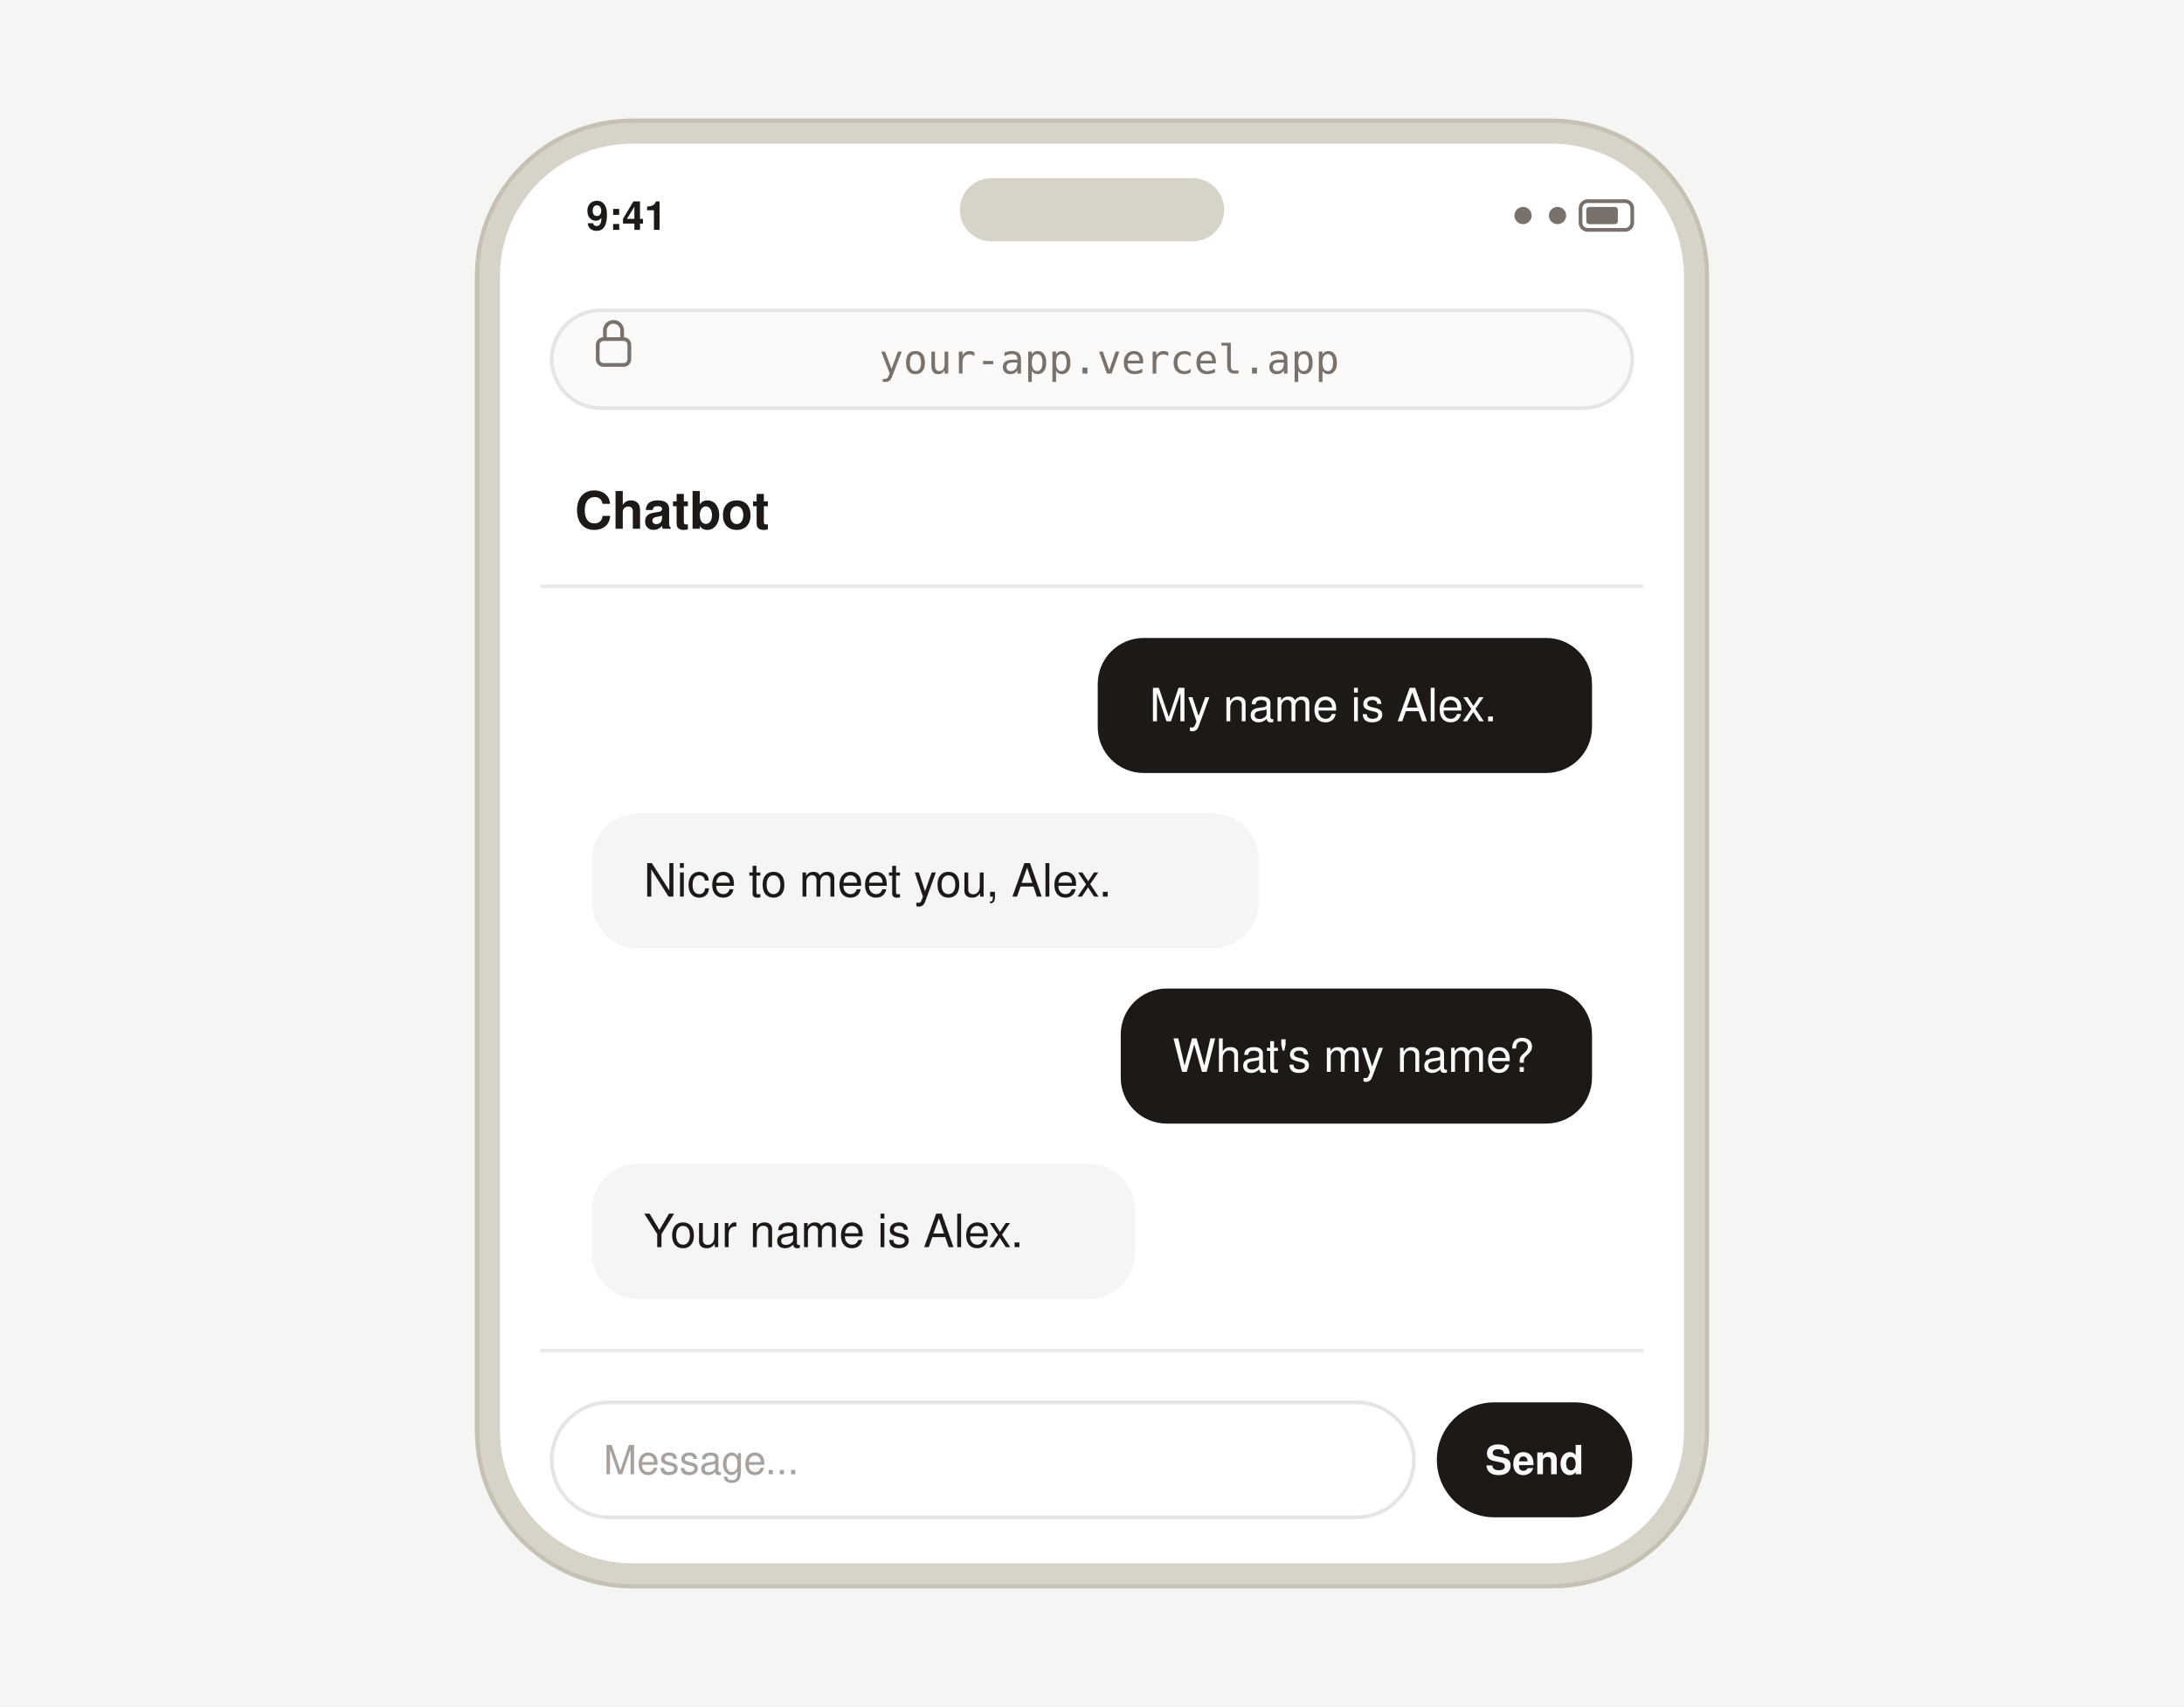
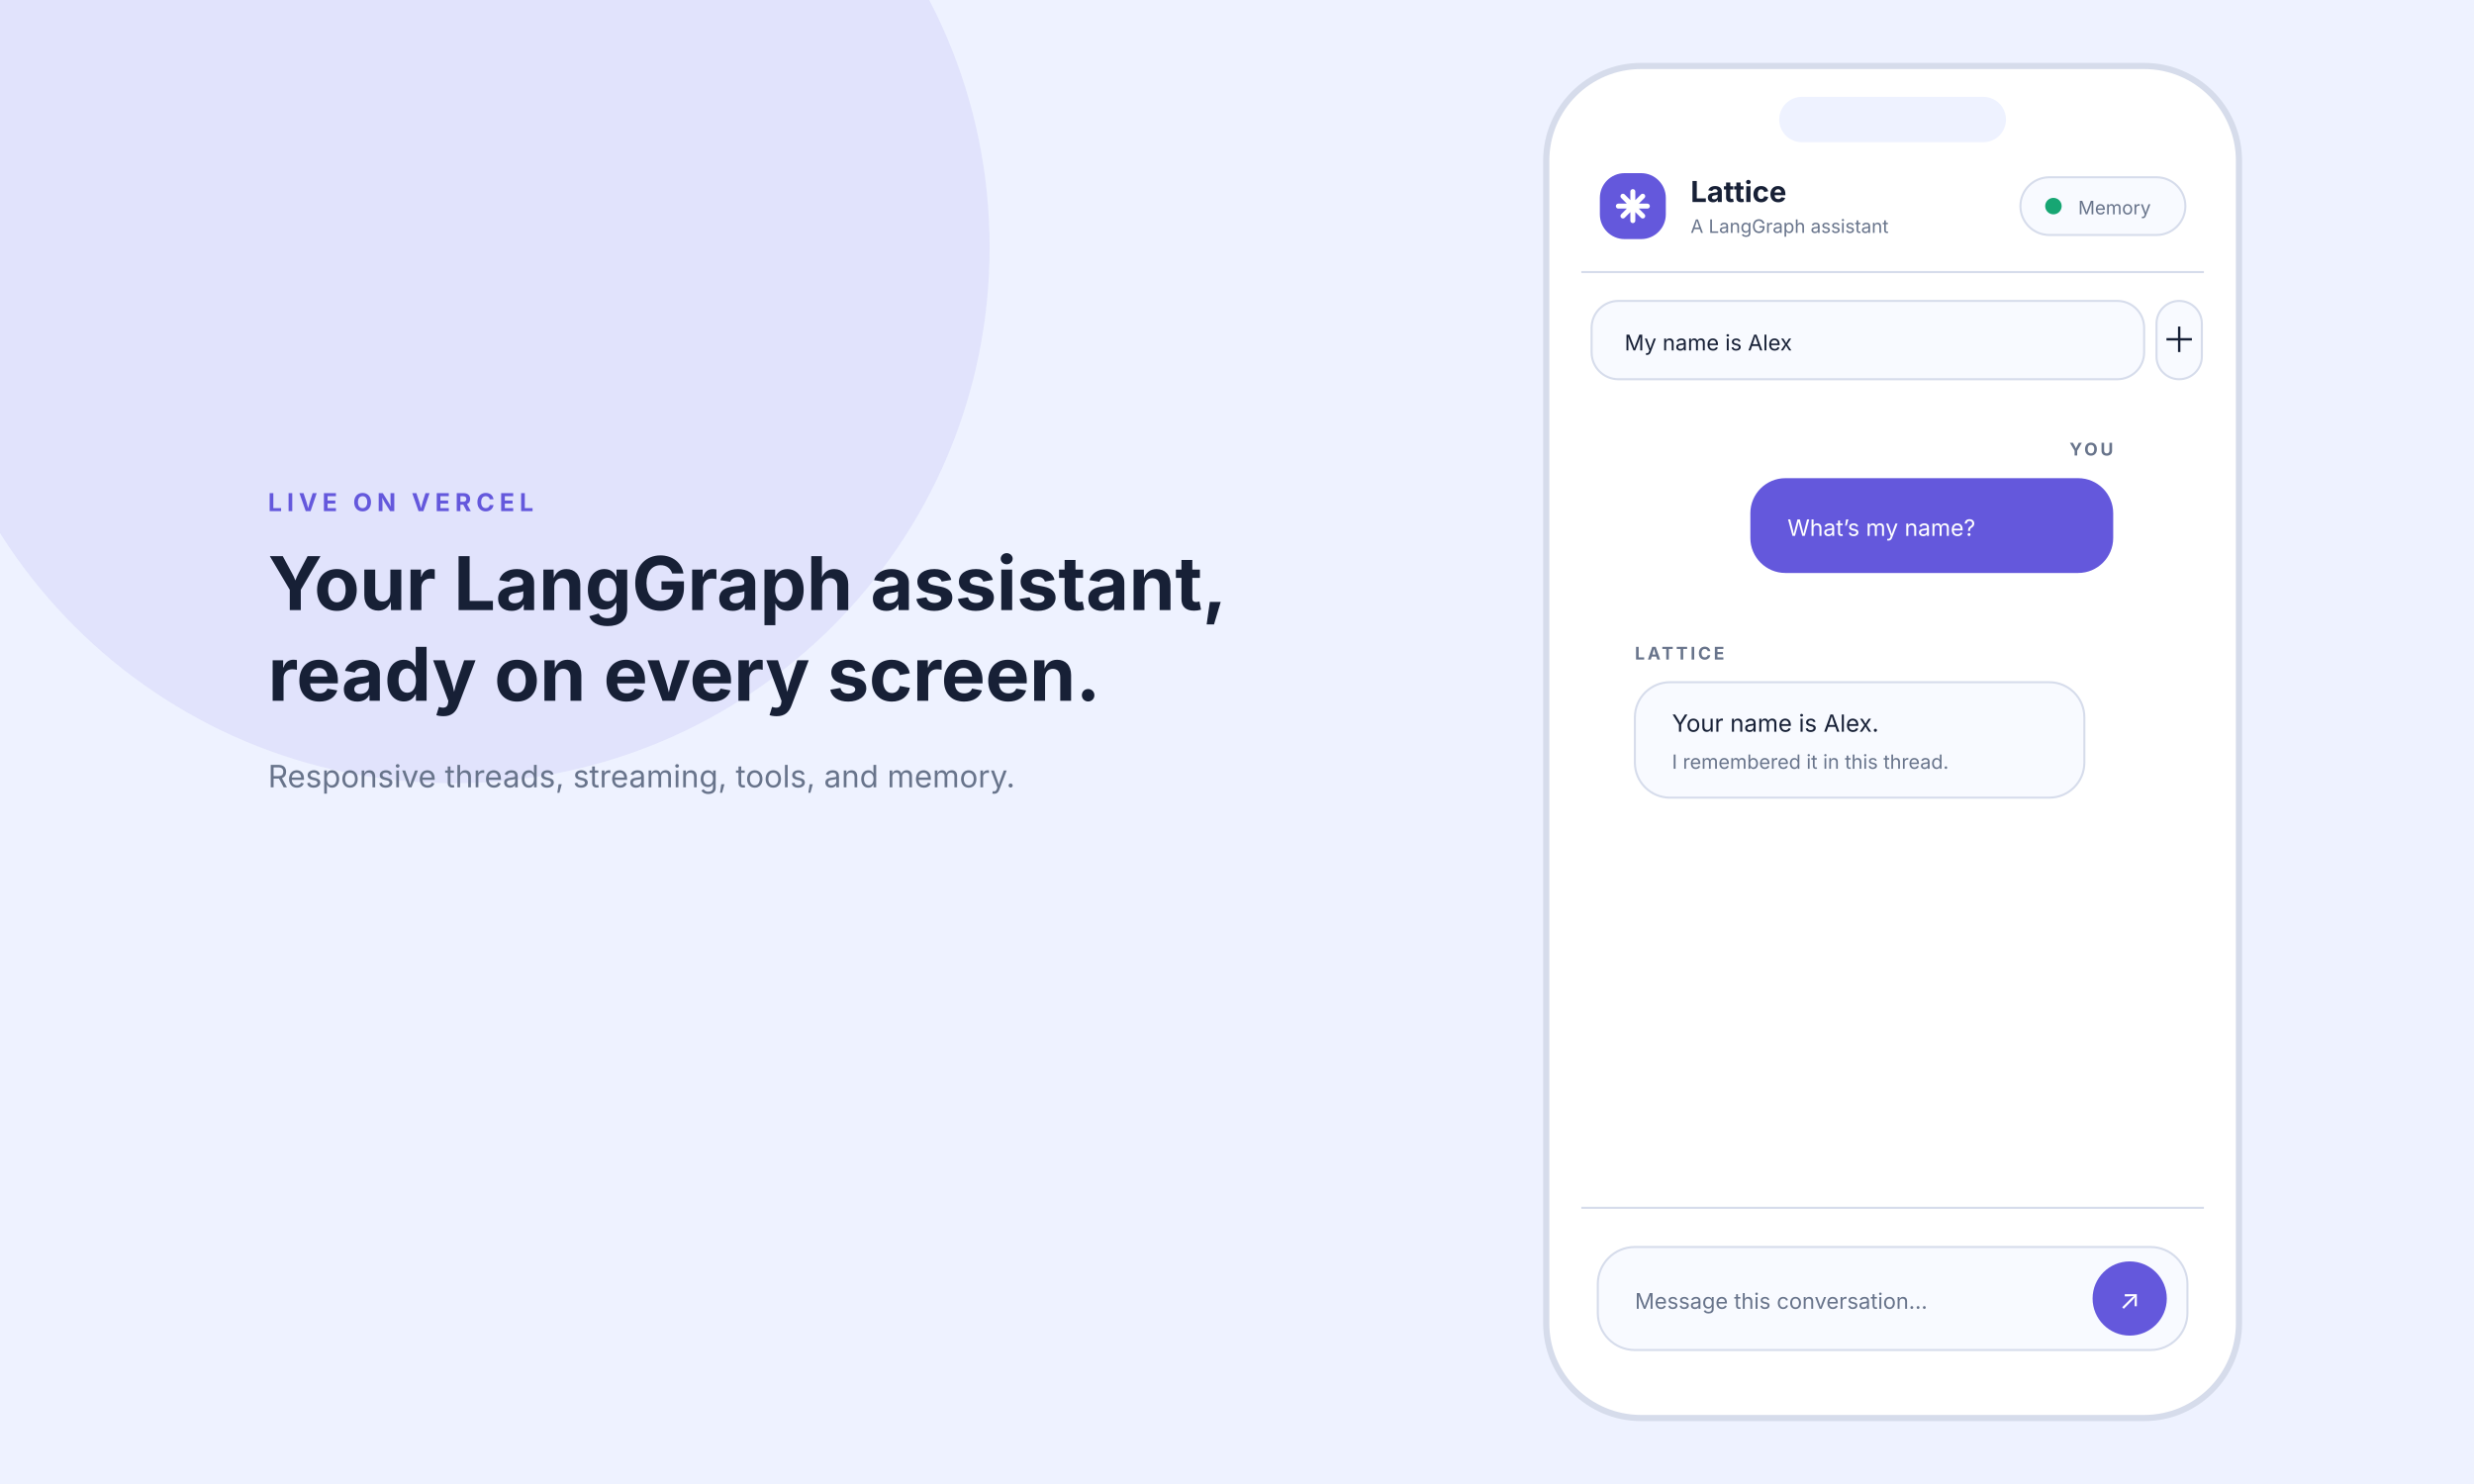
- <svg xmlns="http://www.w3.org/2000/svg" width="760" height="594" viewBox="0 0 760 594" font-family="-apple-system, 'Segoe UI', Helvetica, Arial, sans-serif">
-   <rect width="760" height="594" fill="#f5f5f4" />
-   <rect x="166" y="42" width="428" height="510" rx="54" fill="#d8d3c8" stroke="#c7c1b4" stroke-width="1.5" />
-   <rect x="174" y="50" width="412" height="494" rx="46" fill="#ffffff" />
-   <rect x="334" y="62" width="92" height="22" rx="11" fill="#d8d3c8" />
-   <text x="204" y="80" font-family="-apple-system, 'Segoe UI', Helvetica, Arial, sans-serif" font-size="14" font-weight="700" fill="#1c1917">9:41</text>
-   <circle cx="530" cy="75" r="3" fill="#78716c" />
-   <circle cx="542" cy="75" r="3" fill="#78716c" />
-   <rect x="550" y="70" width="18" height="10" rx="2.5" fill="none" stroke="#78716c" stroke-width="1.3" />
-   <rect x="552" y="72" width="11" height="6" rx="1" fill="#78716c" />
-   <rect x="192" y="108" width="376" height="34" rx="17" fill="#fbfaf8" stroke="#e7e5e4" stroke-width="1.3" />
-   <rect x="208" y="118" width="11" height="9" rx="2" fill="none" stroke="#78716c" stroke-width="1.3" />
-   <path d="M 210.5 118 v -3 a 3 3 0 0 1 6 0 v 3" fill="none" stroke="#78716c" stroke-width="1.3" />
-   <text x="386" y="130" font-family="'SF Mono', Menlo, Consolas, monospace" font-size="14" fill="#78716c" text-anchor="middle">your-app.vercel.app</text>
-   <text x="200" y="184" font-family="-apple-system, 'Segoe UI', Helvetica, Arial, sans-serif" font-size="18" font-weight="700" fill="#1c1917">Chatbot</text>
-   <line x1="188" y1="204" x2="572" y2="204" stroke="#eceae8" stroke-width="1.3" />
-   <rect x="382" y="222" width="172" height="47" rx="16" fill="#1c1917" />
-   <text x="400" y="251" font-family="-apple-system, 'Segoe UI', Helvetica, Arial, sans-serif" font-size="16" fill="#fafaf9">My name is Alex.</text>
-   <rect x="206" y="283" width="232" height="47" rx="16" fill="#f5f5f4" />
-   <text x="224" y="312" font-family="-apple-system, 'Segoe UI', Helvetica, Arial, sans-serif" font-size="16" fill="#1c1917">Nice to meet you, Alex.</text>
-   <rect x="390" y="344" width="164" height="47" rx="16" fill="#1c1917" />
-   <text x="408" y="373" font-family="-apple-system, 'Segoe UI', Helvetica, Arial, sans-serif" font-size="16" fill="#fafaf9">What's my name?</text>
-   <rect x="206" y="405" width="189" height="47" rx="16" fill="#f5f5f4" />
-   <text x="224" y="434" font-family="-apple-system, 'Segoe UI', Helvetica, Arial, sans-serif" font-size="16" fill="#1c1917">Your name is Alex.</text>
-   <line x1="188" y1="470" x2="572" y2="470" stroke="#eceae8" stroke-width="1.3" />
-   <rect x="192" y="488" width="300" height="40" rx="20" fill="#ffffff" stroke="#e7e5e4" stroke-width="1.3" />
-   <text x="210" y="513" font-family="-apple-system, 'Segoe UI', Helvetica, Arial, sans-serif" font-size="14" fill="#a8a29e">Message...</text>
-   <rect x="500" y="488" width="68" height="40" rx="20" fill="#1c1917" />
-   <text x="534" y="513" font-family="-apple-system, 'Segoe UI', Helvetica, Arial, sans-serif" font-size="14" font-weight="700" fill="#fafaf9" text-anchor="middle">Send</text>
+ <svg xmlns="http://www.w3.org/2000/svg" width="1200" height="720" viewBox="0 0 1200 720" role="img" aria-labelledby="title desc">
+   <rect width="1200" height="720" fill="#eef2ff" />
+   <circle cx="220" cy="120" r="260" fill="#6458dc" opacity=".1" />
+   <text x="130" y="248" fill="#6458dc" font-family="Inter, sans-serif" font-size="12" font-weight="750" letter-spacing="2.4">LIVE ON VERCEL</text>
+   <text x="130" y="296" fill="#172036" font-family="Inter, sans-serif" font-size="36" font-weight="720">Your LangGraph assistant,</text>
+   <text x="130" y="340" fill="#172036" font-family="Inter, sans-serif" font-size="36" font-weight="720">ready on every screen.</text>
+   <text x="130" y="382" fill="#68748b" font-family="Inter, sans-serif" font-size="15">Responsive threads, streaming, tools, and memory.</text>
+   <g transform="translate(330 0)">
+     <rect x="420" y="32" width="336" height="656" rx="46" fill="#ffffff" stroke="#d6dceb" stroke-width="3" />
+     <rect x="533" y="47" width="110" height="22" rx="11" fill="#eef2ff" />
+     <rect x="446" y="84" width="32" height="32" rx="12" fill="#6458dc" />
+     <path d="M 454.96 100h14.08M462 92.96v14.08M457.2 95.2l9.6 9.6M466.8 95.2l-9.6 9.6" stroke="#ffffff" stroke-width="2.4" stroke-linecap="round" />
+     <text x="490" y="98" fill="#172036" font-family="Inter, -apple-system, sans-serif" font-size="14" font-weight="700">Lattice</text>
+     <text x="490" y="113" fill="#68748b" font-family="Inter, -apple-system, sans-serif" font-size="9">A LangGraph assistant</text>
+     <rect x="650" y="86" width="80" height="28" rx="14" fill="#f8faff" stroke="#d6dceb" />
+     <circle cx="666" cy="100" r="4" fill="#17a673" />
+     <text x="678" y="104" fill="#68748b" font-family="Inter, sans-serif" font-size="9">Memory</text>
+     <line x1="437" y1="132" x2="739" y2="132" stroke="#d6dceb" />
+     <rect x="442" y="146" width="268" height="38" rx="13" fill="#f8faff" stroke="#d6dceb" />
+     <text x="458" y="170" fill="#172036" font-family="Inter, sans-serif" font-size="10.5">My name is Alex</text>
+     <rect x="716" y="146" width="22" height="38" rx="11" fill="#f8faff" stroke="#d6dceb" />
+     <text x="727" y="171" fill="#172036" font-family="Inter, sans-serif" font-size="17" text-anchor="middle">＋</text>
+     <text x="695" y="221" fill="#68748b" font-family="Inter, sans-serif" font-size="8.5" font-weight="700" letter-spacing="1.3" text-anchor="end">YOU</text>
+     <rect x="519" y="232" width="176" height="46" rx="17" fill="#6458dc" />
+     <text x="537" y="260" fill="#ffffff" font-family="Inter, sans-serif" font-size="11">What’s my name?</text>
+     <text x="463" y="320" fill="#68748b" font-family="Inter, sans-serif" font-size="8.5" font-weight="700" letter-spacing="1.3">LATTICE</text>
+     <rect x="463" y="331" width="218" height="56" rx="17" fill="#f8faff" stroke="#d6dceb" />
+     <text x="481" y="355" fill="#172036" font-family="Inter, sans-serif" font-size="11.5">Your name is Alex.</text>
+     <text x="481" y="373" fill="#68748b" font-family="Inter, sans-serif" font-size="9.5">I remembered it in this thread.</text>
+     <line x1="437" y1="586" x2="739" y2="586" stroke="#d6dceb" />
+     <rect x="445" y="605" width="286" height="50" rx="18" fill="#f8faff" stroke="#d6dceb" />
+     <text x="463" y="635" fill="#68748b" font-family="Inter, sans-serif" font-size="10.5">Message this conversation…</text>
+     <circle cx="703" cy="630" r="18" fill="#6458dc" />
+     <text x="703" y="635" fill="#ffffff" font-family="Inter, sans-serif" font-size="13" text-anchor="middle">↗</text>
+   </g>
</svg>
